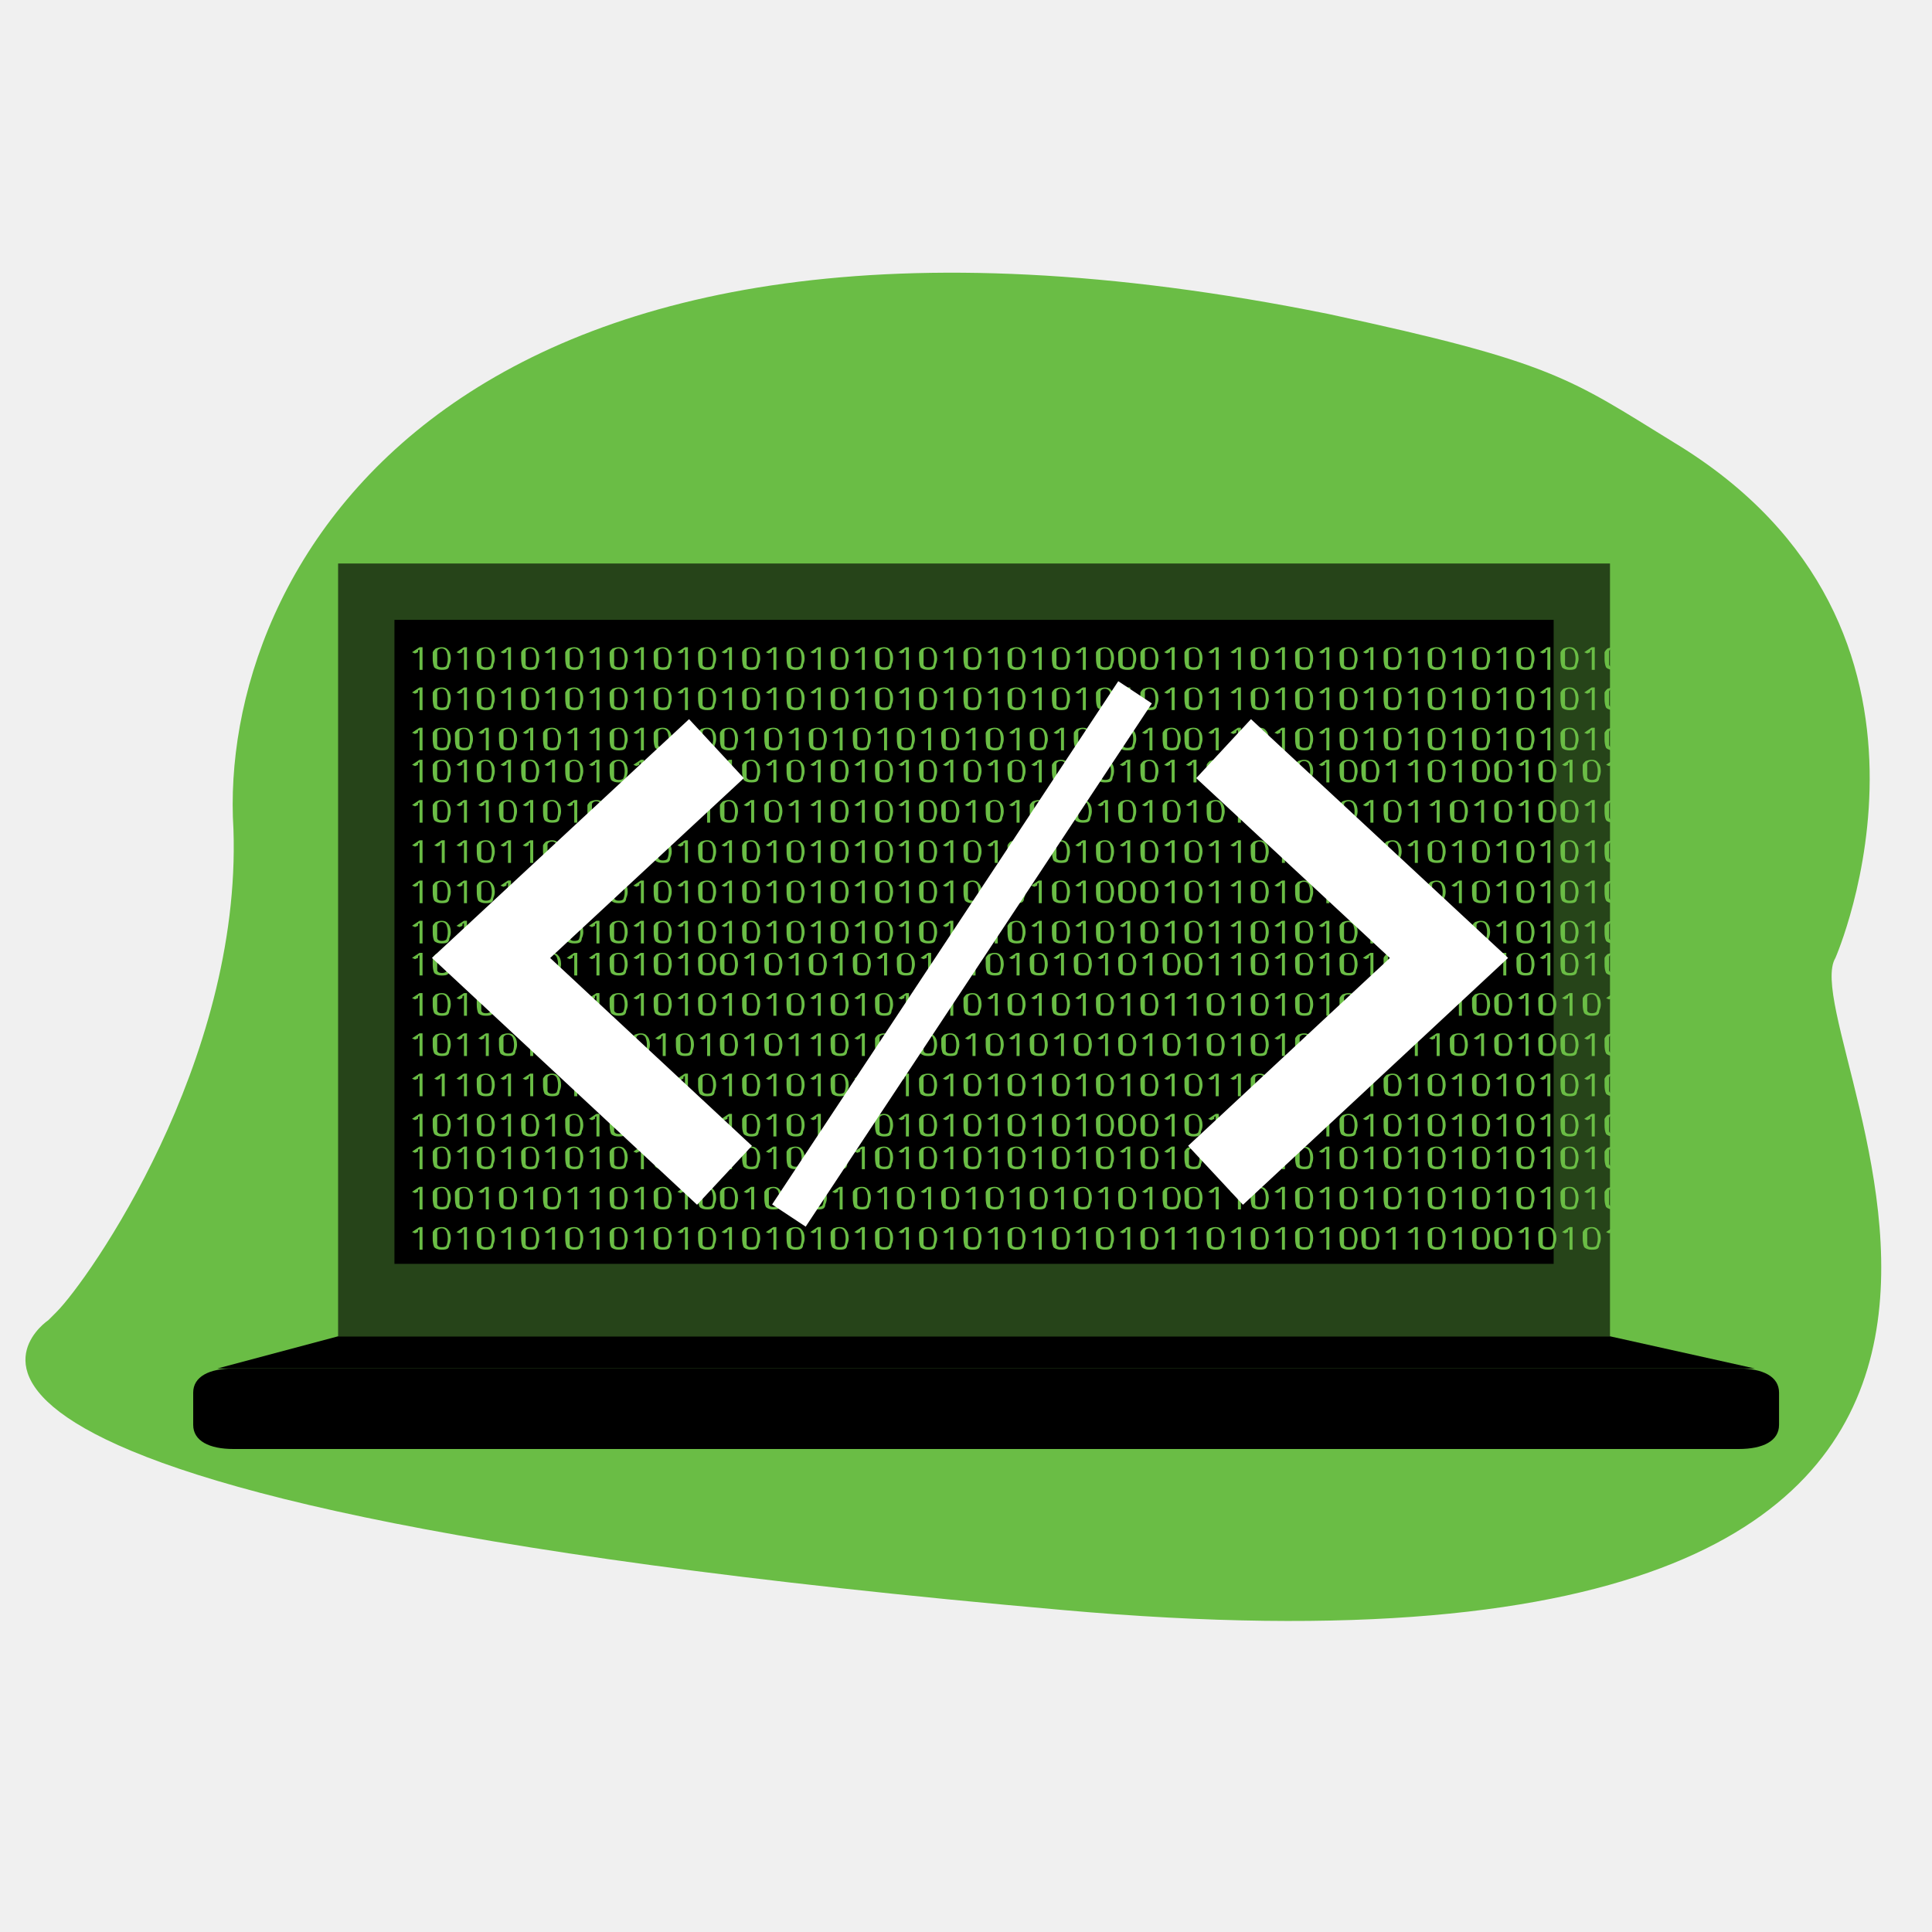
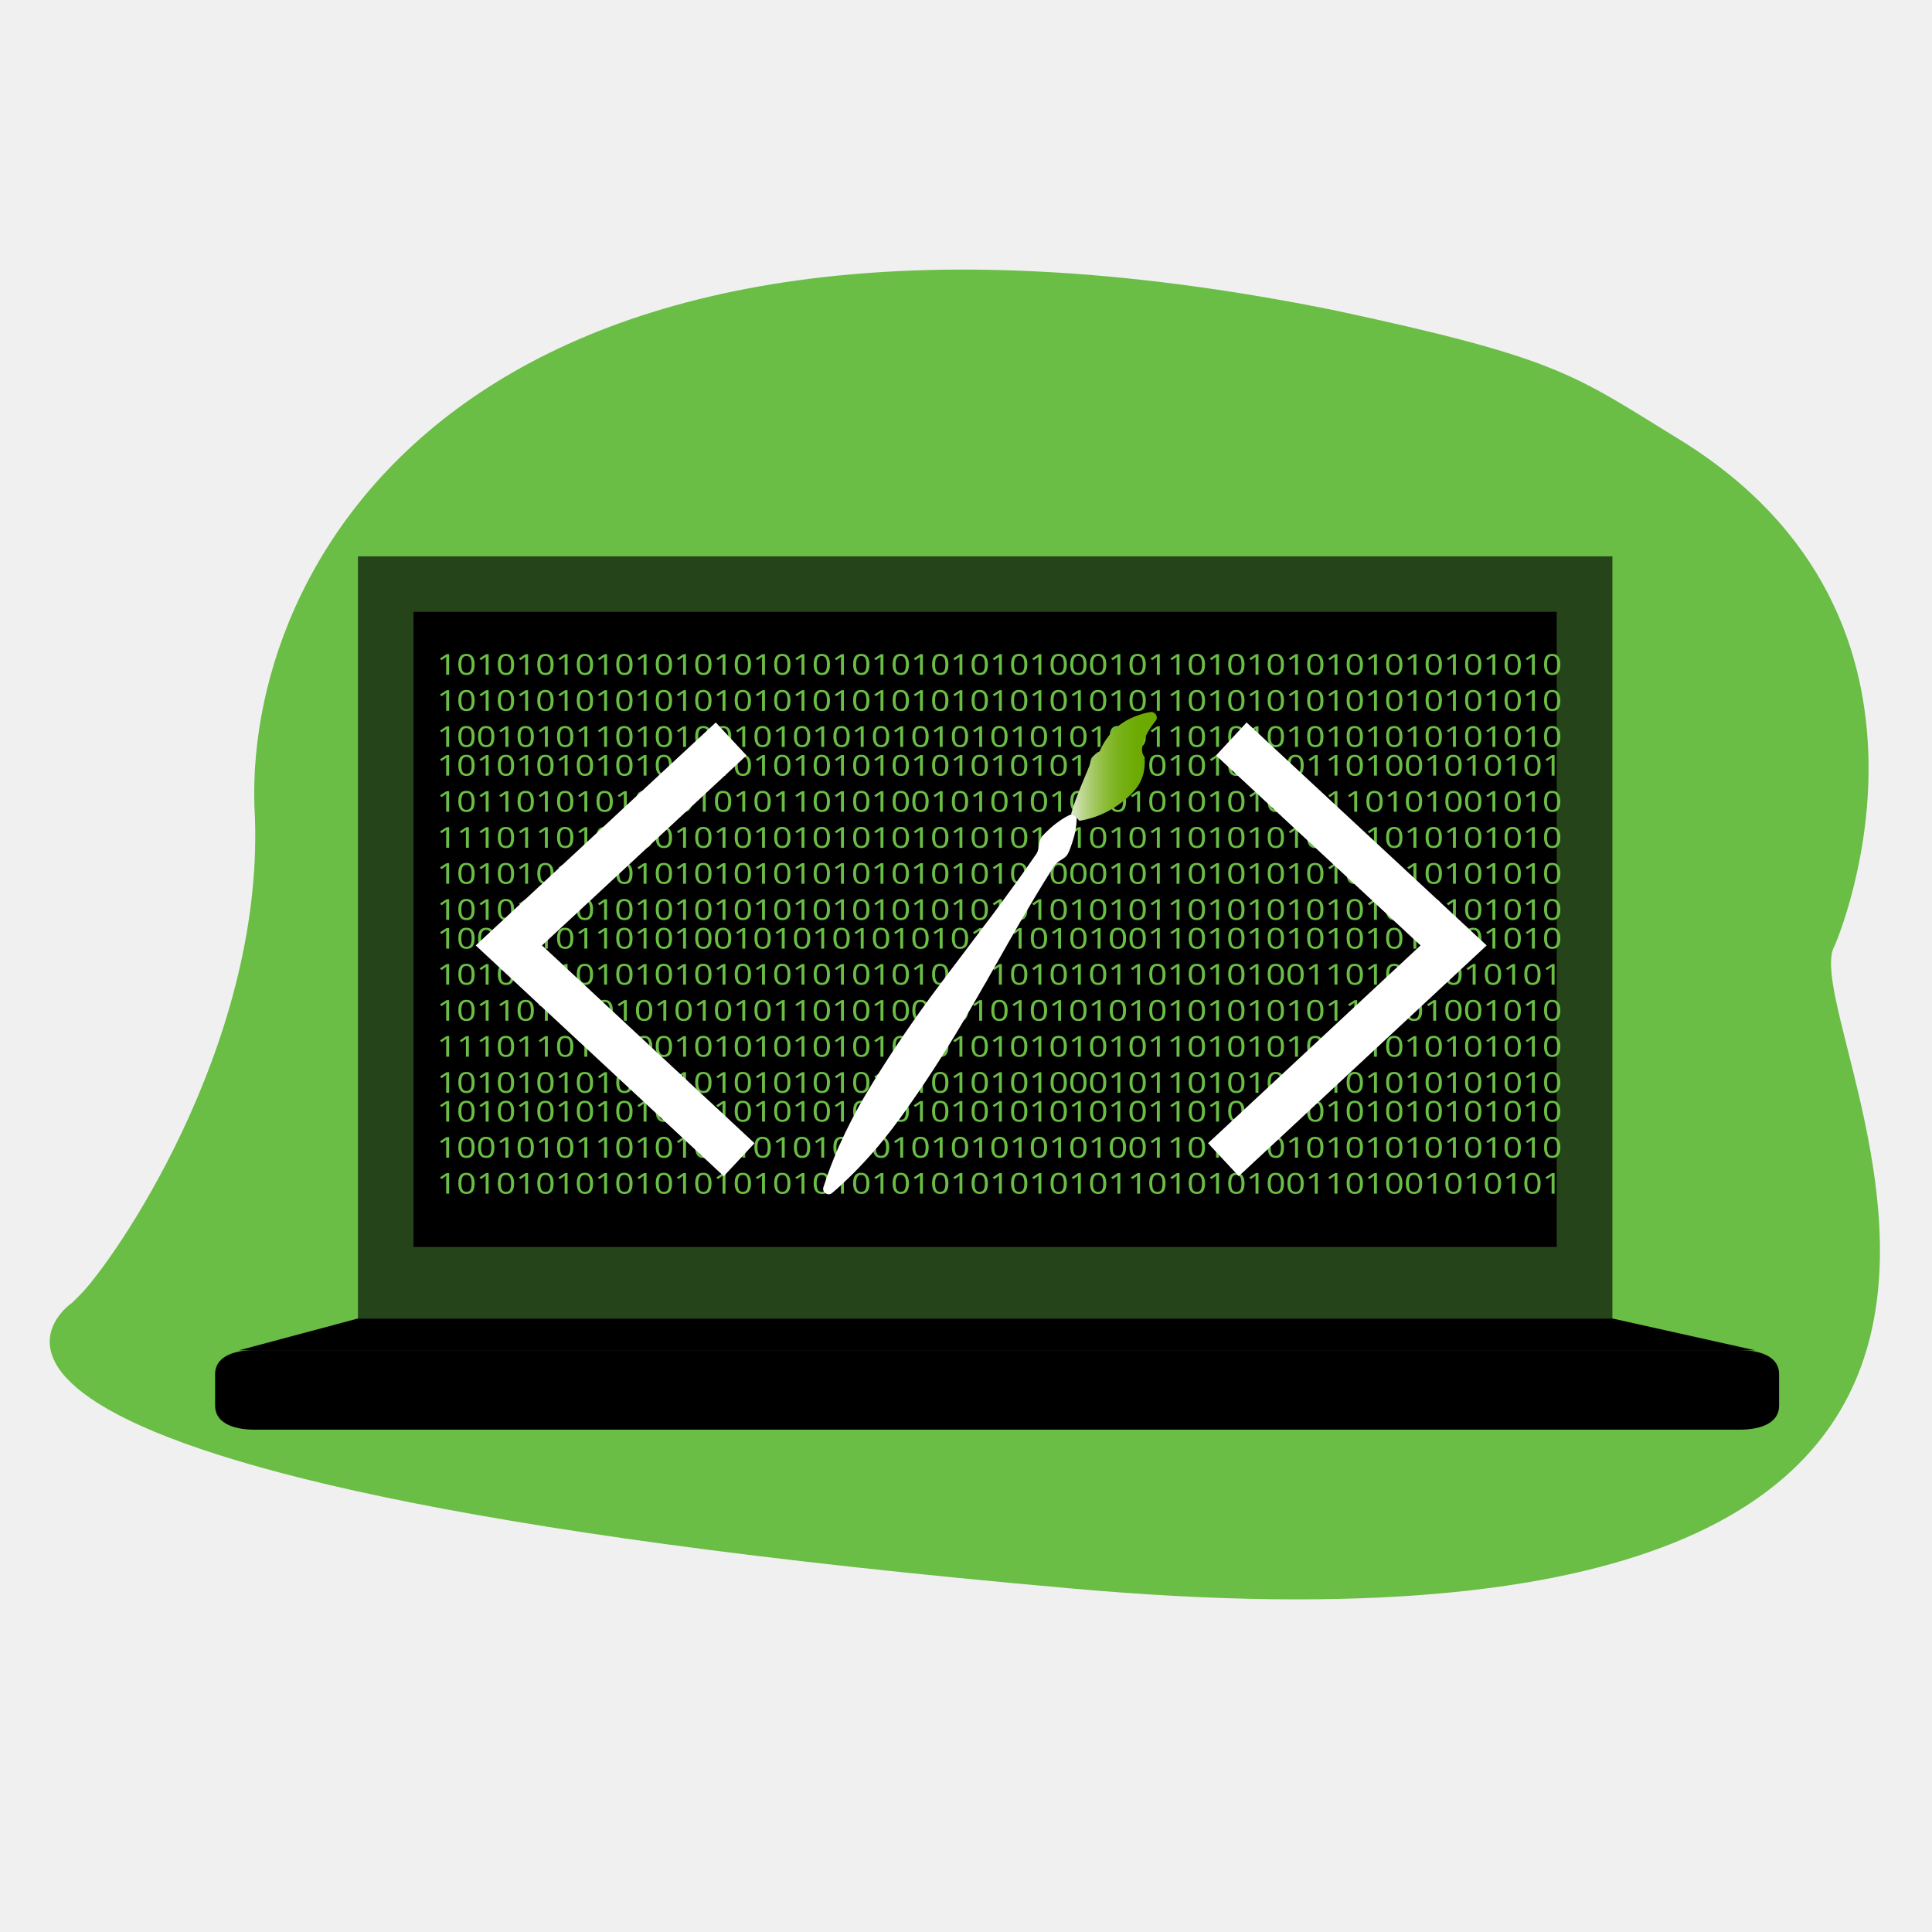
- <svg xmlns="http://www.w3.org/2000/svg" version="1.1" id="Layer_1" x="0px" y="0px" viewBox="0 0 24 24" style="enable-background:new 0 0 24 24;" xml:space="preserve">
+ <svg xmlns="http://www.w3.org/2000/svg" version="1.1" x="0px" y="0px" viewBox="0 0 1037.3 1037.3" style="enable-background:new 0 0 1037.3 1037.3;" xml:space="preserve">
  <style type="text/css">
	.st0{fill:#6ABD45;}
- 	.st1{opacity:0.64;}
- 	.st2{font-family:'MyriadPro-Regular';}
- 	.st3{font-size:0.4px;}
- 	.st4{fill:none;stroke:#FFFFFF;stroke-miterlimit:10;}
- 	.st5{fill:none;stroke:#FFFFFF;stroke-width:0.5;stroke-miterlimit:10;}
+ 	.st1{opacity:0.64;enable-background:new    ;}
+ 	.st2{font-family:'ArialMT';}
+ 	.st3{font-size:15.478px;}
+ 	.st4{fill:#FFFFFF;}
+ 	.st5{fill:url(#SVGID_1_);}
</style>
-   <path class="st0" d="M13.2,20c-15.9-1.4-12.6-3.6-12.6-3.6s0,0,0.1-0.1c0.4-0.4,2.3-3.1,2.2-6C2.7,7.1,5.6,1.7,16.5,3.9  c2.8,0.6,3,0.8,4.3,1.6c3.8,2.3,2,6.4,2,6.4C22.2,12.9,27.8,21.3,13.2,20z" />
-   <path d="M21.6,18H2.9c-0.3,0-0.5-0.1-0.5-0.3v-0.4c0-0.2,0.2-0.3,0.5-0.3h18.7c0.3,0,0.5,0.1,0.5,0.3v0.4C22.1,17.9,21.9,18,21.6,18  z" />
-   <rect x="4.2" y="7" class="st1" width="15.8" height="9.6" />
-   <rect x="4.9" y="7.7" width="14.4" height="8" />
-   <polygon points="2.7,17 4.2,16.6 20,16.6 21.8,17 " />
-   <g>
-     <text transform="matrix(1.1971 0 0 1 5.0807 8.3211)">
-       <tspan x="0" y="0" class="st0 st2 st3">101010101010101010101010101010100010110101010101010101010</tspan>
-       <tspan x="0" y="0.5" class="st0 st2 st3">101010101010101010101010101010101010110101010101010101010</tspan>
-       <tspan x="0" y="1" class="st0 st2 st3">100101011010100101010101010101010100110101010101010101010</tspan>
-       <tspan x="0" y="1.4" class="st0 st2 st3">101010101010101010101010101010101011010101001101001010101</tspan>
-       <tspan x="0" y="1.9" class="st0 st2 st3">101101010101010101101010010101010101010101010110101001010</tspan>
-       <tspan x="0" y="2.4" class="st0 st2 st3">111011010100101010101010101010101010110101010101010101010</tspan>
-       <tspan x="0" y="2.9" class="st0 st2 st3">101010101010101010101010101010100010110101010101010101010</tspan>
-       <tspan x="0" y="3.4" class="st0 st2 st3">101010101010101010101010101010101010110101010101010101010</tspan>
-       <tspan x="0" y="3.8" class="st0 st2 st3">100101011010100101010101010101010100110101010101010101010</tspan>
-       <tspan x="0" y="4.3" class="st0 st2 st3">101010101010101010101010101010101011010101001101001010101</tspan>
-       <tspan x="0" y="4.8" class="st0 st2 st3">101101010101010101101010010101010101010101010110101001010</tspan>
-       <tspan x="0" y="5.3" class="st0 st2 st3">111011010100101010101010101010101010110101010101010101010</tspan>
-       <tspan x="0" y="5.8" class="st0 st2 st3">101010101010101010101010101010100010110101010101010101010</tspan>
-       <tspan x="0" y="6.2" class="st0 st2 st3">101010101010101010101010101010101010110101010101010101010</tspan>
-       <tspan x="0" y="6.7" class="st0 st2 st3">100101011010100101010101010101010100110101010101010101010</tspan>
-       <tspan x="0" y="7.2" class="st0 st2 st3">101010101010101010101010101010101011010101001101001010101</tspan>
-     </text>
+   <g id="background">
+     <path class="st0" d="M575.8,852.9C-101.9,793.2,38.8,699.4,38.8,699.4s0,0,4.3-4.3c17.1-17.1,98-132.1,93.8-255.8   C128.3,303,251.9,72.8,716.5,166.6c119.4,25.6,127.9,34.1,183.3,68.2c162,98,85.3,272.8,85.3,272.8   C959.5,550.2,1198.2,908.3,575.8,852.9z" />
  </g>
-   <g>
-     <polyline class="st4" points="8.9,9.3 6.1,11.9 9,14.6  " />
-     <polyline class="st4" points="15.2,9.3 18,11.9 15.1,14.6  " />
-     <line class="st5" x1="14.1" y1="8.6" x2="9.8" y2="15.1" />
+   <g id="keyboard">
+     <path d="M933.9,767.6H136.8c-12.8,0-21.3-4.3-21.3-12.8v-17.1c0-8.5,8.5-12.8,21.3-12.8h797.1c12.8,0,21.3,4.3,21.3,12.8v17.1   C955.2,763.3,946.7,767.6,933.9,767.6z" />
+     <polygon points="128.3,725 192.2,707.9 865.7,707.9 942.4,725  " />
+   </g>
+   <g id="laptop_x5F_screen">
+     <rect x="192.2" y="298.7" class="st1" width="673.5" height="409.2" />
+     <rect x="222" y="328.5" width="613.8" height="341" />
+     <g>
+       <text transform="matrix(1.1971 0 0 1 234.5599 362.2826)" class="st0 st2 st3">101010101010101010101010101010100010110101010101010101010</text>
+       <text transform="matrix(1.1971 0 0 1 234.5599 381.6488)" class="st0 st2 st3">101010101010101010101010101010101010110101010101010101010</text>
+       <text transform="matrix(1.1971 0 0 1 234.5599 401.0062)" class="st0 st2 st3">100101011010100101010101010101010100110101010101010101010</text>
+       <text transform="matrix(1.1971 0 0 1 234.5599 416.4525)" class="st0 st2 st3">101010101010101010101010101010101011010101001101001010101</text>
+       <text transform="matrix(1.1971 0 0 1 234.5599 435.8187)" class="st0 st2 st3">101101010101010101101010010101010101010101010110101001010</text>
+       <text transform="matrix(1.1971 0 0 1 234.5599 455.1771)" class="st0 st2 st3">111011010100101010101010101010101010110101010101010101010</text>
+       <text transform="matrix(1.1971 0 0 1 234.5599 474.5033)" class="st0 st2 st3">101010101010101010101010101010100010110101010101010101010</text>
+       <text transform="matrix(1.1971 0 0 1 234.5599 493.8656)" class="st0 st2 st3">101010101010101010101010101010101010110101010101010101010</text>
+       <text transform="matrix(1.1971 0 0 1 234.5599 509.3197)" class="st0 st2 st3">100101011010100101010101010101010100110101010101010101010</text>
+       <text transform="matrix(1.1971 0 0 1 234.5599 528.6732)" class="st0 st2 st3">101010101010101010101010101010101011010101001101001010101</text>
+       <text transform="matrix(1.1971 0 0 1 234.5599 548.0306)" class="st0 st2 st3">101101010101010101101010010101010101010101010110101001010</text>
+       <text transform="matrix(1.1971 0 0 1 234.5599 567.3616)" class="st0 st2 st3">111011010100101010101010101010101010110101010101010101010</text>
+       <text transform="matrix(1.1971 0 0 1 234.5599 586.7239)" class="st0 st2 st3">101010101010101010101010101010100010110101010101010101010</text>
+       <text transform="matrix(1.1971 0 0 1 234.5599 602.2005)" class="st0 st2 st3">101010101010101010101010101010101010110101010101010101010</text>
+       <text transform="matrix(1.1971 0 0 1 234.5599 621.5628)" class="st0 st2 st3">100101011010100101010101010101010100110101010101010101010</text>
+       <text transform="matrix(1.1971 0 0 1 234.5599 640.8939)" class="st0 st2 st3">101010101010101010101010101010101011010101001101001010101</text>
+     </g>
+     <polygon class="st4" points="388.6,631.5 255.4,507.6 384.3,387.9 400.8,405.6 291,507.6 405.1,613.8  " />
+     <polygon class="st4" points="665.1,631.5 648.6,613.8 762.7,507.6 652.9,405.6 669.3,387.9 798.2,507.6  " />
+     <path class="st4" d="M585.5,437.1l-0.2,0.2c0.1,0,0.1,0,0.2,0C585.5,437.3,585.6,437.2,585.5,437.1z" />
+     <path class="st4" d="M585.5,437.4c-0.1,0-0.1,0-0.2,0l0,0l0,0c0,0,0,0,0,0l0.2-0.2C585.6,437.2,585.5,437.3,585.5,437.4   c0.7,0,1.4-0.1,2.1-0.2c-1.3-0.5-2.3-0.7-3.7-1.4l-0.2,0.2c-0.3,0.1-0.6,0.2-0.8,0.4c0.8,0.6,1.7,1.1,2.6,1.5   C585.5,437.7,585.6,437.5,585.5,437.4z" />
+     <path class="st4" d="M575.6,437c-2.6,1.1-4.9,2.4-6.9,3.9c-2.3,1.6-4.4,3.3-6.3,5.2c-1,0.9-1.9,1.9-2.8,2.8c-0.8,1-1.3,2.2-1.6,3.7   c-0.3,1.4-0.4,2.9-0.8,4.2c-0.4,1.3-1.2,2.3-2,3.4c-5.9,8.6-12,17-18.2,25.4c-3.1,4.2-6.2,8.4-9.4,12.5l-9.4,12.5   c-6.3,8.3-12.6,16.6-18.8,25c-12.3,16.8-23.9,34.1-34.6,52c-5.3,9-10.1,18.3-14.4,27.9c-2.1,4.8-4.1,9.8-5.9,14.8   c-0.8,2.3-1.6,4.7-2.4,7.1c-0.9,2.8,2.5,5,4.7,3.1c1.9-1.6,3.8-3.3,5.6-5c3.9-3.6,7.7-7.4,11.3-11.3c7.2-7.7,13.8-15.9,19.9-24.3   c12.2-16.9,23.5-34.4,34.1-52.4c5.3-9,10.4-18.1,15.6-27.1l7.7-13.6c2.6-4.5,5.2-9.1,7.8-13.6c5.3-9,10.6-17.9,16.2-26.7   c0.7-1.1,1.3-2.3,2.3-3.1c1-0.9,2.3-1.6,3.5-2.4c1.2-0.8,2.2-1.7,2.7-2.9c0.6-1.2,1.1-2.4,1.5-3.7c0.9-2.5,1.7-5.1,2.3-7.9   c0.5-2.5,0.8-5.2,0.8-8.1C577.3,438.1,576.4,437.6,575.6,437z" />
+     <linearGradient id="SVGID_1_" gradientUnits="userSpaceOnUse" x1="570.502" y1="411.484" x2="616.588" y2="411.484">
+       <stop offset="1.897669e-02" style="stop-color:#F6F6F6" />
+       <stop offset="2.841662e-02" style="stop-color:#F3F4F1" />
+       <stop offset="0.141" style="stop-color:#D4E3B9" />
+       <stop offset="0.256" style="stop-color:#B8D488" />
+       <stop offset="0.373" style="stop-color:#A0C75E" />
+       <stop offset="0.491" style="stop-color:#8DBD3C" />
+       <stop offset="0.611" style="stop-color:#7EB422" />
+       <stop offset="0.733" style="stop-color:#73AF0F" />
+       <stop offset="0.859" style="stop-color:#6DAB04" />
+       <stop offset="0.996" style="stop-color:#6BAA00" />
+     </linearGradient>
+     <path class="st5" d="M617.6,382.3c-1.1,0.2-2.2,0.4-3.3,0.7c-3.6,1-7.3,2.4-10.8,4.6c-3.5,2.2-6.9,5.3-9.8,9.7l-1.1,1.7   c-0.3,0.6-0.6,1.2-1,1.8c-0.3,0.6-0.6,1.2-0.9,1.9l-0.2,0.5l-0.1,0.2c0,0-0.1,0-0.1,0.1l-0.3,0.1c-0.7,0.3-1.4,0.8-2.1,1.5   c-0.7,0.7-1.2,1.5-1.6,2.6c-0.2,0.5-0.5,1.1-0.7,1.7c-0.3,0.6-0.5,1.2-0.7,1.8c-1,2.5-2.2,5.3-3.4,8.2c-1.2,2.9-2.5,6-3.7,9.3   c-1,2.6-1.9,5.3-2.7,8.3c1.7,0.8,3.2,2.1,4.4,3.7c2.7-0.4,5.3-1.1,7.8-1.9c3.6-1.2,7-2.8,10.3-4.8c3.2-2,6.3-4.3,9.2-7.1   c1.4-1.4,2.9-3,4.1-4.8c1.2-1.8,2.2-3.9,2.9-6.3c0.6-2.4,0.9-5.1,0.8-8l-0.1-1.1c0-0.1,0-0.2,0-0.3l0-0.1l-0.1-0.1   c-0.1-0.2-0.3-0.4-0.4-0.5c-0.1-0.2-0.2-0.4-0.3-0.6l-0.3-0.7c-0.5-1.9-0.1-4.3,0.8-6.9c1-2.6,2.5-5.4,4.4-8   c0.6-0.8,1.2-1.7,1.9-2.5C622.1,385,620.3,381.9,617.6,382.3z" />
  </g>
</svg>
